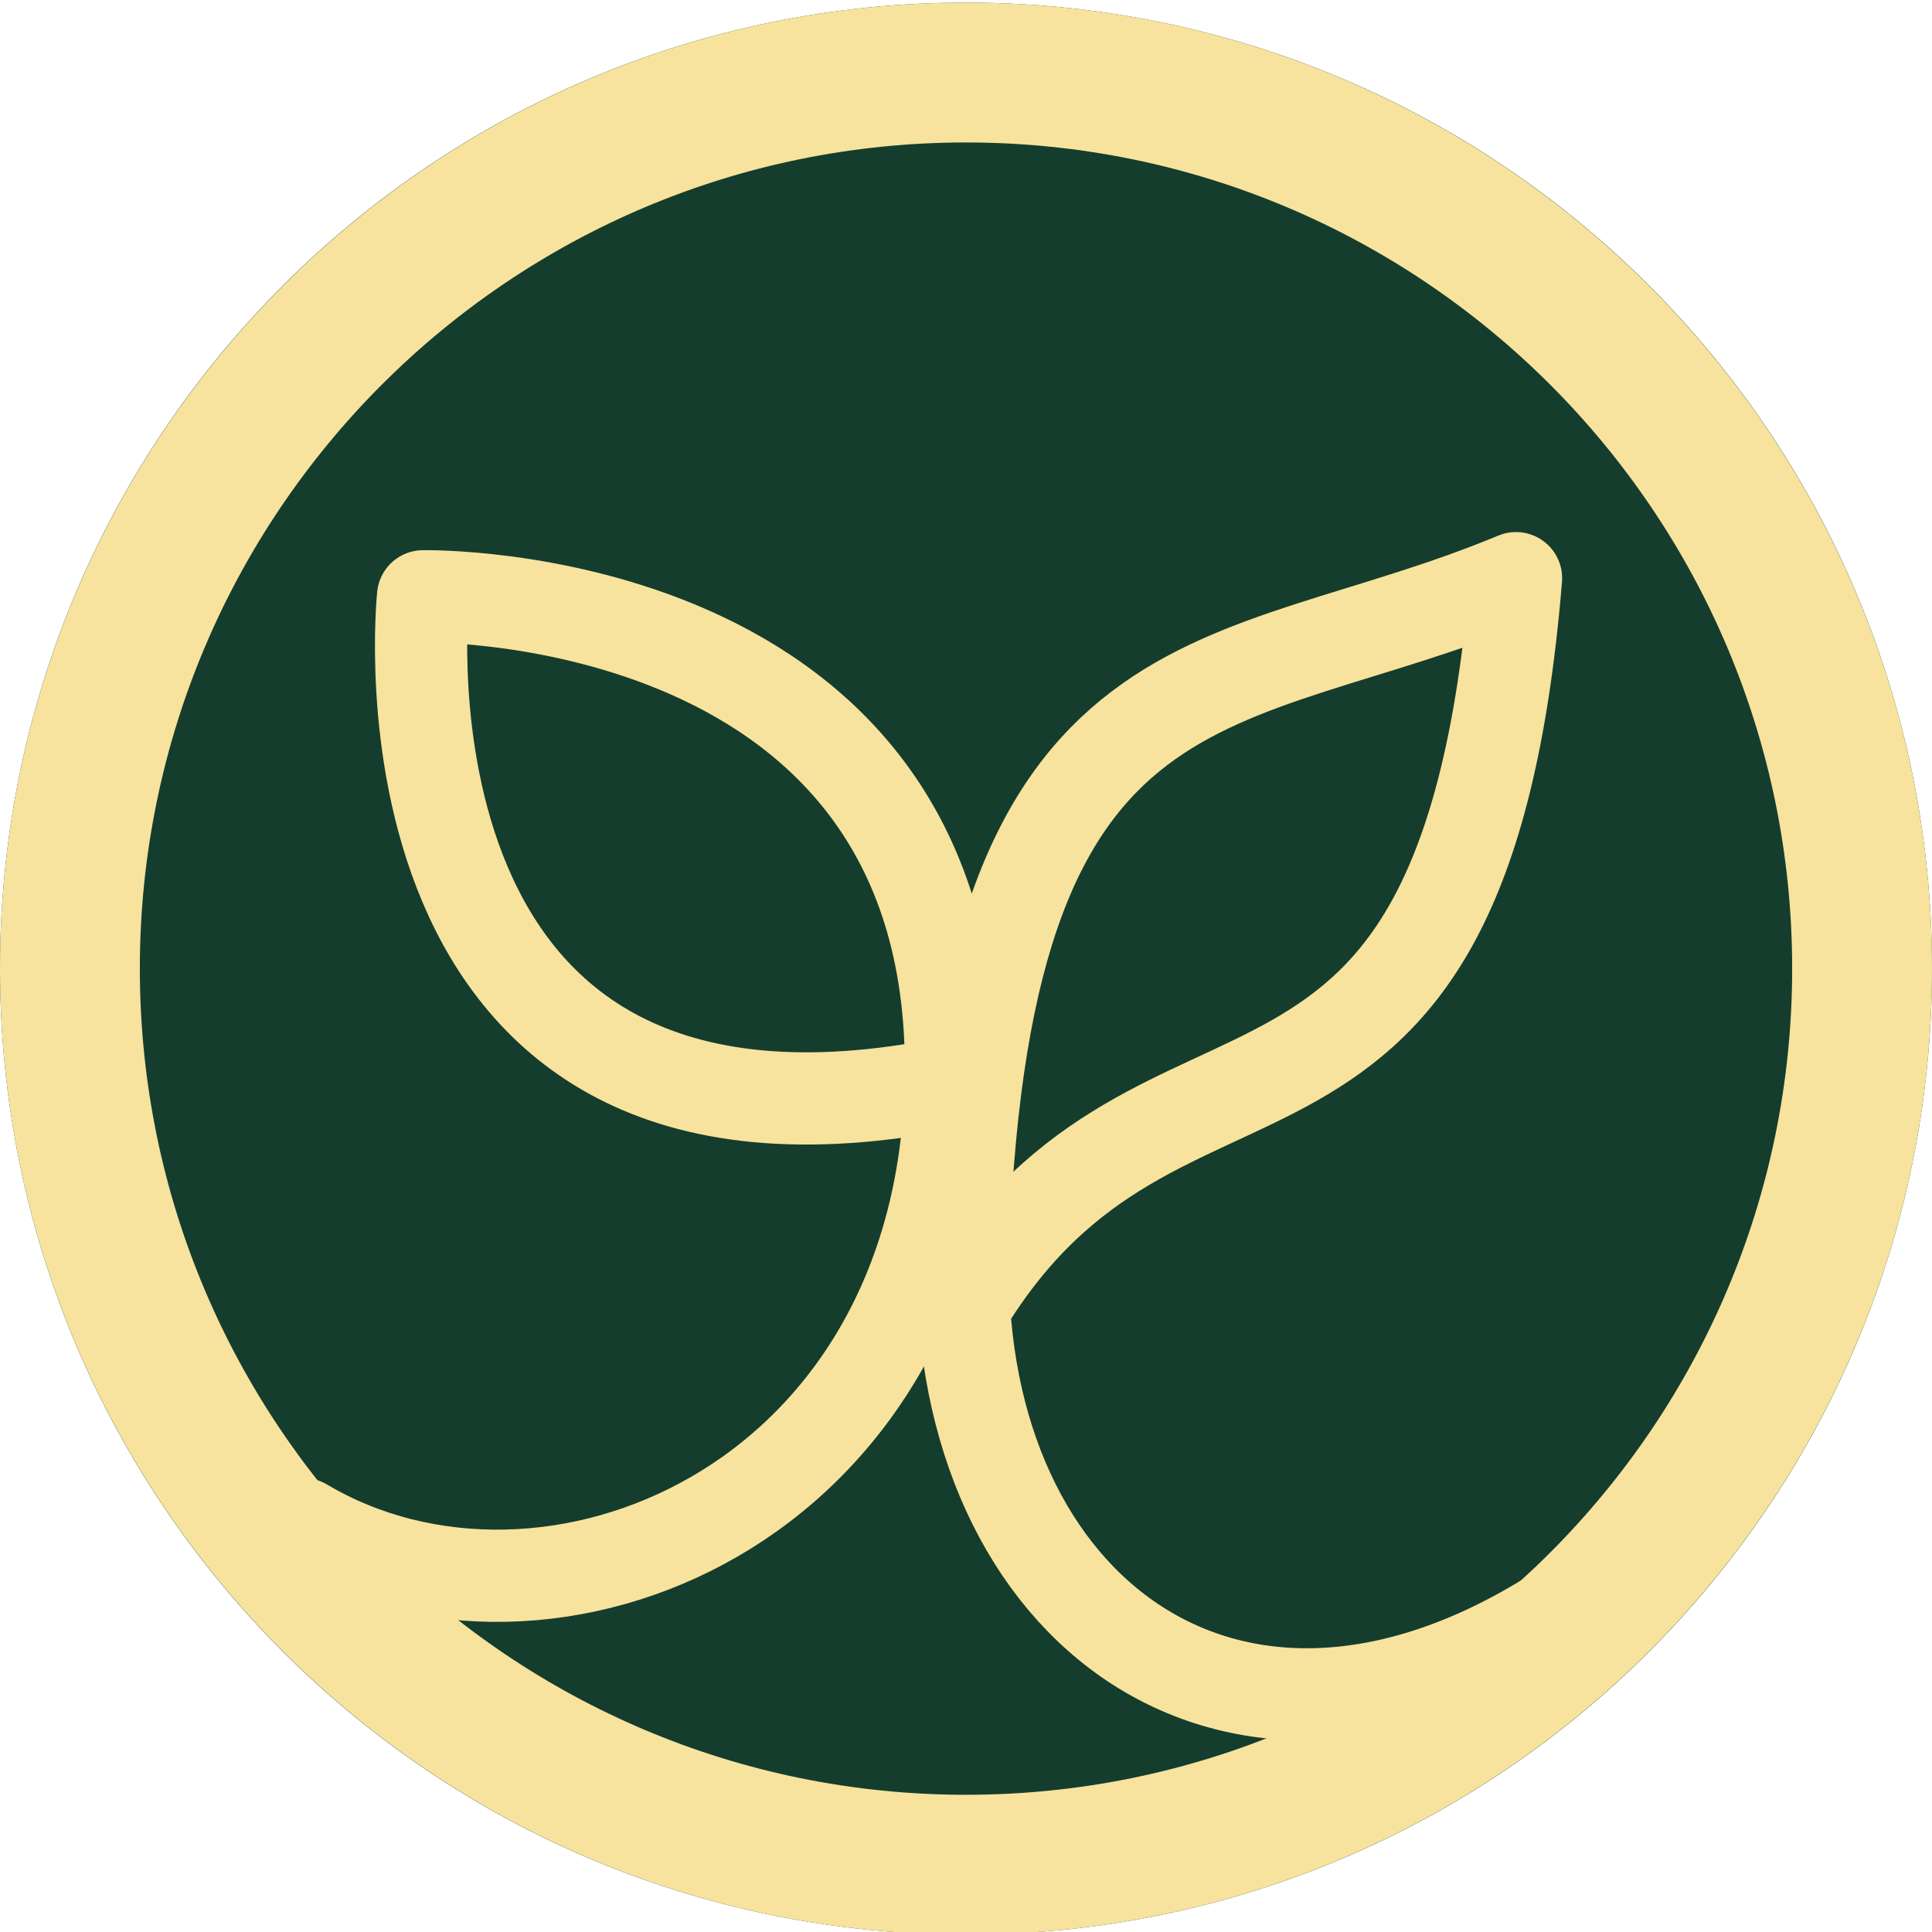
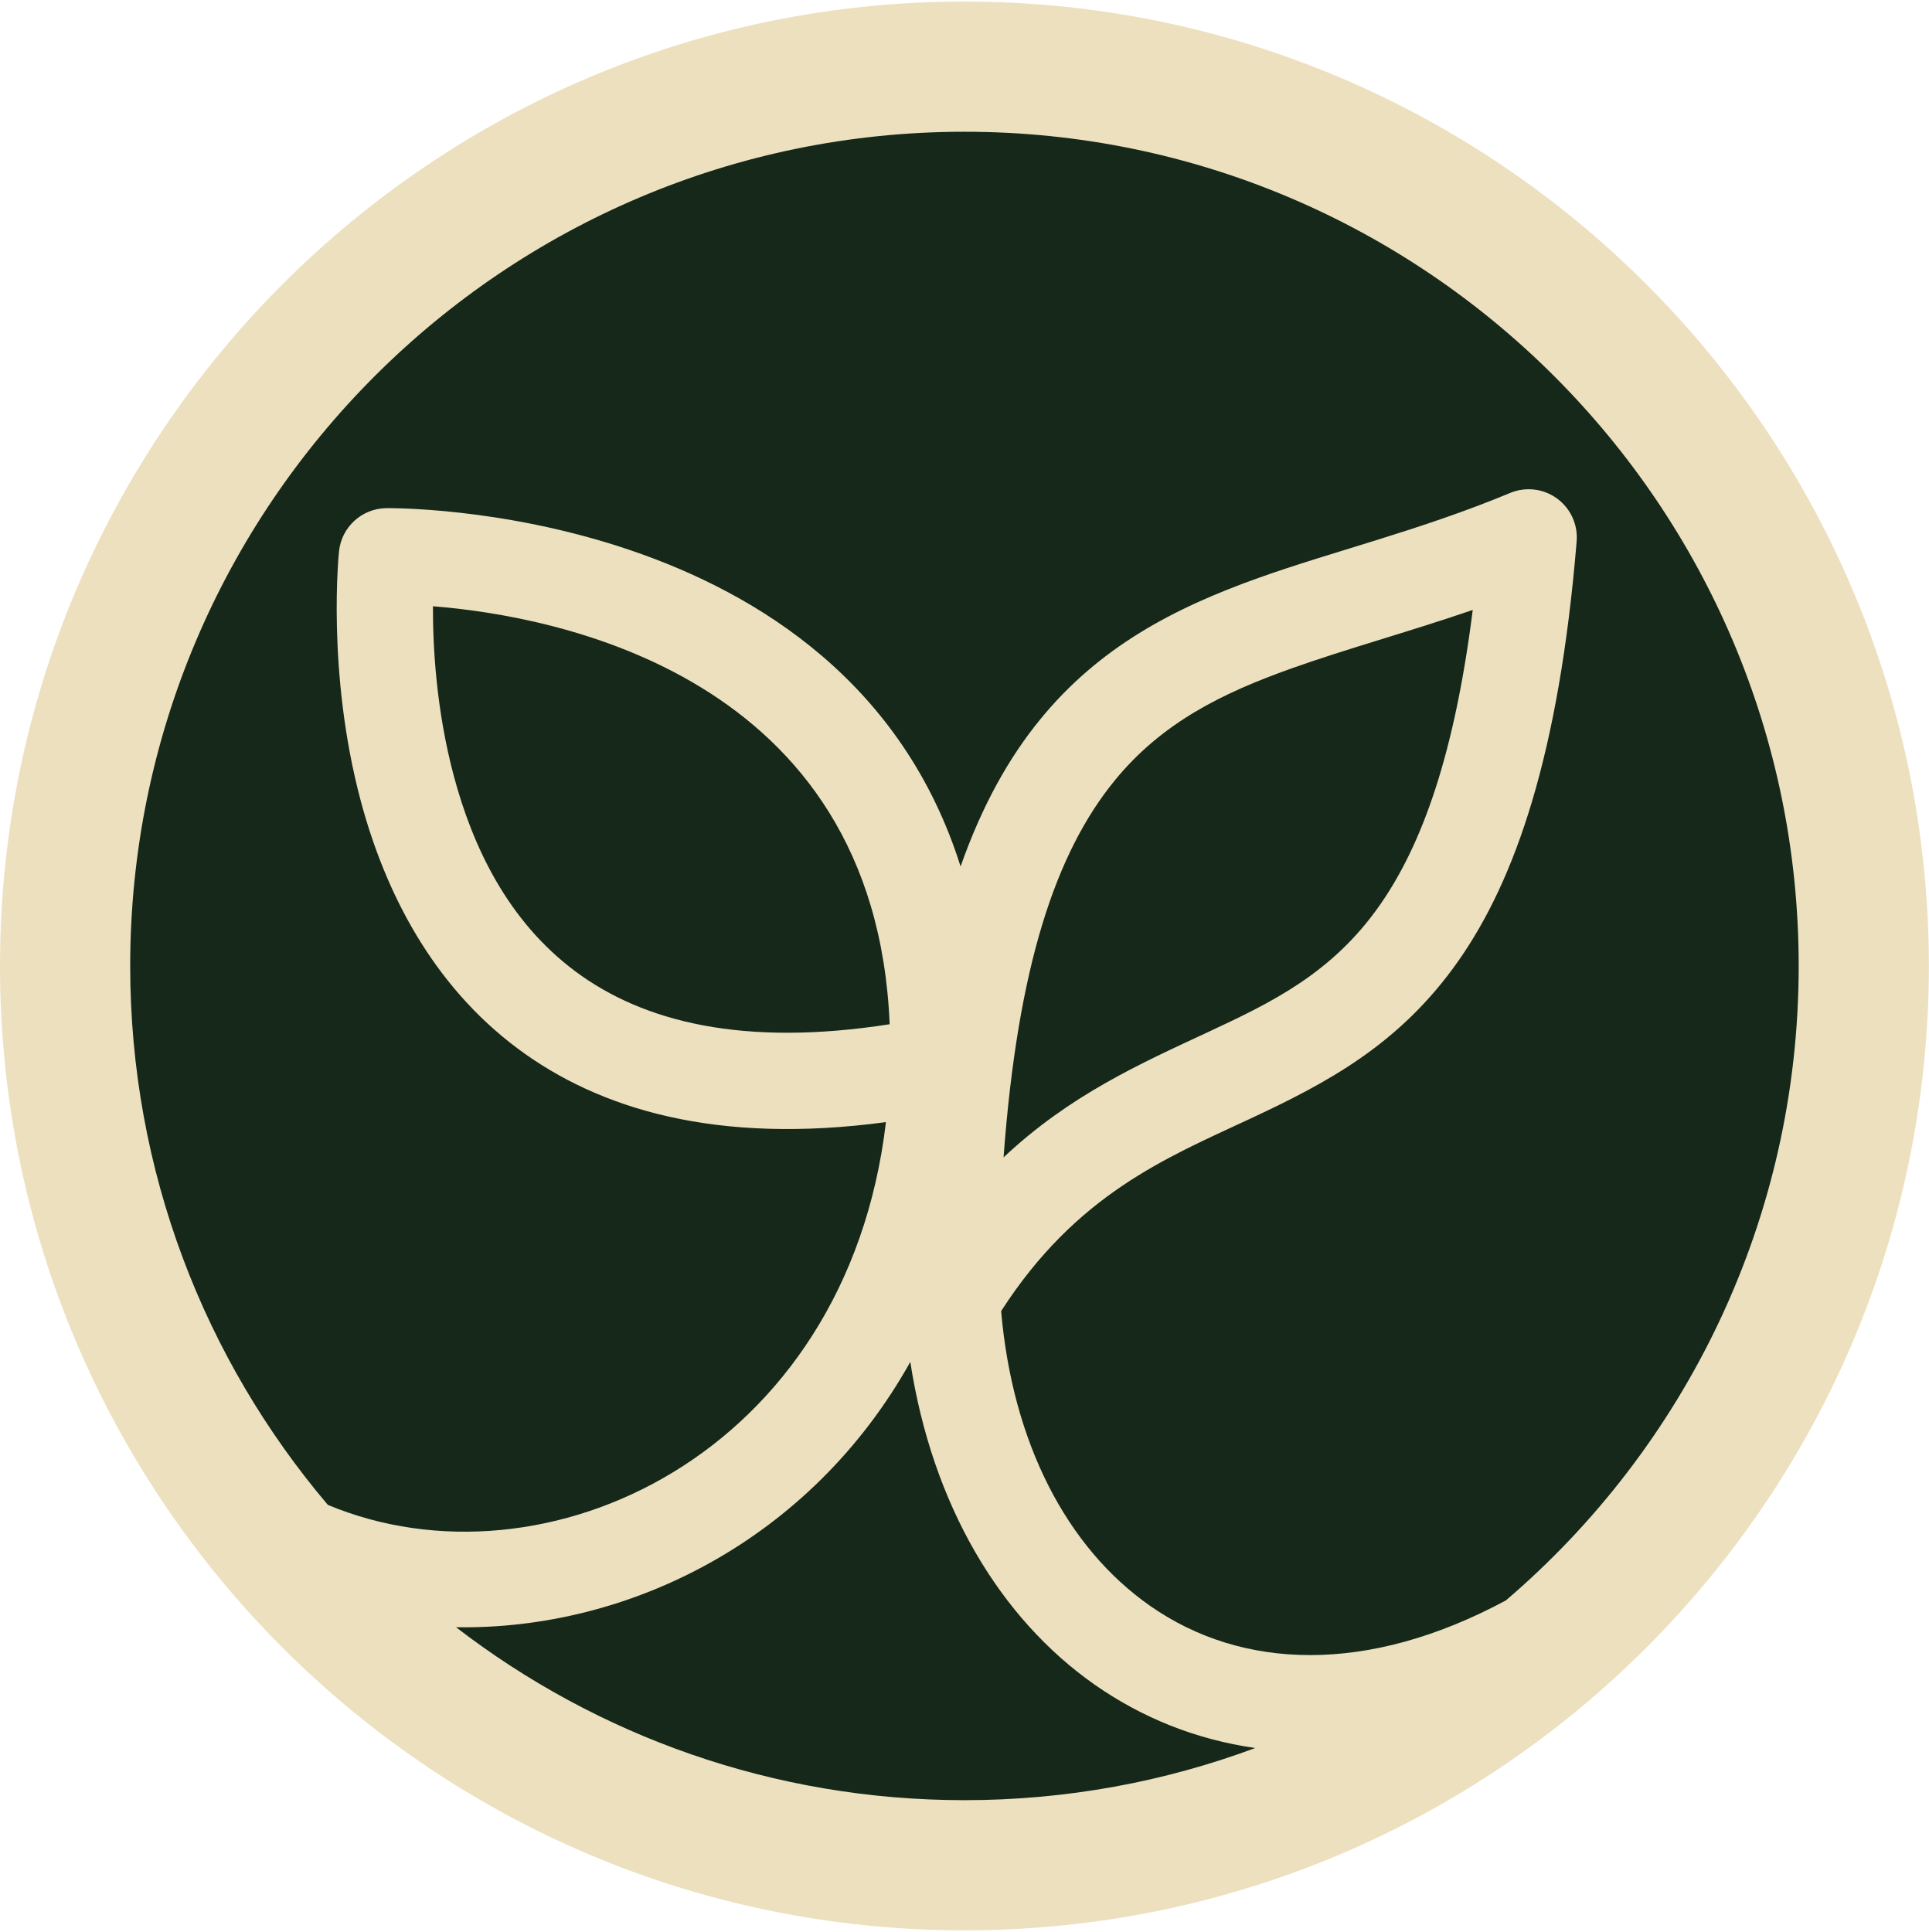
- <svg xmlns="http://www.w3.org/2000/svg" width="100%" height="100%" viewBox="0 0 600 600" version="1.1" xml:space="preserve" style="fill-rule:evenodd;clip-rule:evenodd;stroke-linecap:round;stroke-linejoin:round;stroke-miterlimit:1.5;">
-   <g transform="matrix(1,0,0,1,-2676,-262)">
-     <g id="logo-mark-dark" transform="matrix(1,0,0,1,0,-0.812513)">
+ <svg xmlns="http://www.w3.org/2000/svg" width="100%" height="100%" viewBox="0 0 600 601" version="1.1" xml:space="preserve" style="fill-rule:evenodd;clip-rule:evenodd;stroke-linejoin:round;stroke-miterlimit:2;">
+   <g transform="matrix(1,0,0,1,-650,-1839)">
+     <g id="logo-mark-dark" transform="matrix(1,0,0,1,-2026,1576.674)">
      <rect x="2676" y="262.813" width="600" height="600" style="fill:none;" />
      <clipPath id="_clip1">
        <rect x="2676" y="262.813" width="600" height="600" />
      </clipPath>
      <g clip-path="url(#_clip1)">
-         <g transform="matrix(4.800874,0,0,4.800874,4704.37,-632.1881)">
-           <g transform="matrix(1.086648,0,0,1.086648,180.5206,-117.3281)">
-             <circle cx="-497.431" cy="337.193" r="57.506" style="fill:rgb(21,61,46);" />
-             <path d="M-497.431,279.687C-465.692,279.687 -439.925,305.455 -439.925,337.193C-439.925,368.932 -465.692,394.699 -497.431,394.699C-529.169,394.699 -554.937,368.932 -554.937,337.193C-554.937,305.455 -529.169,279.687 -497.431,279.687ZM-497.431,288.012C-524.575,288.012 -546.612,310.049 -546.612,337.193C-546.612,364.337 -524.575,386.375 -497.431,386.375C-470.287,386.375 -448.249,364.337 -448.249,337.193C-448.249,310.049 -470.287,288.012 -497.431,288.012Z" style="fill:rgb(247,227,157);" />
-           </g>
-           <g transform="matrix(1.212668,0,0,1.212668,-171.5425,-67.04512)">
-             <path d="M-190.767,290.318C-177.789,298.027 -156.741,289.381 -156.229,266.774C-155.629,240.249 -184.378,240.827 -184.378,240.827C-184.378,240.827 -187.784,273.179 -156.229,266.774" style="fill:none;stroke:rgb(247,227,157);stroke-width:4.92px;" />
-           </g>
-           <g transform="matrix(1,0,0,1,-204.7655,-4.770632)">
-             <path d="M-117.811,295.991C-138.796,308.743 -156.288,294.617 -155.422,271.616C-153.944,232.343 -138.448,236.416 -119.668,228.598C-123.094,270.216 -142.479,254.391 -155.392,275.779" style="fill:none;stroke:rgb(247,227,157);stroke-width:5.97px;" />
-           </g>
+         <g transform="matrix(4.864768,0,0,4.864768,5395.885,-1077.555)">
+           <circle cx="-497.431" cy="337.193" r="57.506" style="fill:rgb(21,40,26);" />
+         </g>
+         <g transform="matrix(4.864768,0,0,4.864768,5395.885,-1077.555)">
+           <path d="M-497.431,275.525C-463.395,275.525 -435.763,303.158 -435.763,337.193C-435.763,371.229 -463.395,398.861 -497.431,398.861C-531.466,398.861 -559.099,371.229 -559.099,337.193C-559.099,303.158 -531.466,275.525 -497.431,275.525ZM-502.212,340.92C-503.135,318.52 -523.707,314.8 -531.415,314.193C-531.424,316.784 -531.207,320.826 -530.08,325.046C-528.876,329.556 -526.634,334.318 -522.309,337.539C-517.939,340.793 -511.529,342.377 -502.212,340.92ZM-462.81,377.764C-451.354,367.977 -444.087,353.427 -444.087,337.193C-444.087,307.752 -467.989,283.85 -497.431,283.85C-526.872,283.85 -550.774,307.752 -550.774,337.193C-550.774,350.325 -546.019,362.356 -538.137,371.654C-524.305,377.433 -504.957,368.45 -502.45,347.179C-513.311,348.638 -520.802,346.342 -525.989,342.48C-531.503,338.373 -534.496,332.386 -536.032,326.636C-538.241,318.362 -537.421,310.677 -537.421,310.677C-537.259,309.133 -535.972,307.951 -534.42,307.92C-534.42,307.92 -505.046,307.43 -497.678,330.831C-496.29,326.893 -494.567,323.852 -492.59,321.432C-488.816,316.812 -484.077,314.324 -478.628,312.38C-473.766,310.644 -468.302,309.346 -462.538,306.947C-461.546,306.534 -460.411,306.668 -459.542,307.3C-458.673,307.933 -458.196,308.972 -458.285,310.043C-459.411,323.725 -462.23,331.708 -465.84,336.86C-469.599,342.223 -474.253,344.674 -479.216,346.988C-484.54,349.471 -490.274,351.793 -495.084,359.263C-494.361,367.641 -490.917,374.368 -485.553,378.116C-479.686,382.215 -471.648,382.518 -462.81,377.764ZM-500.892,362.513C-507.25,373.889 -518.871,379.665 -529.939,379.478C-520.936,386.412 -509.662,390.537 -497.431,390.537C-490.892,390.537 -484.626,389.358 -478.834,387.201C-482.623,386.665 -486.078,385.264 -489.082,383.166C-495.161,378.918 -499.484,371.66 -500.892,362.513ZM-494.929,349.434C-490.684,345.438 -486.164,343.431 -481.819,341.405C-477.797,339.529 -473.931,337.67 -470.885,333.324C-468.147,329.417 -466.089,323.625 -464.929,314.428C-469.049,315.844 -472.963,316.899 -476.558,318.182C-480.925,319.741 -484.794,321.626 -487.819,325.33C-491.596,329.953 -494.028,337.213 -494.929,349.434Z" style="fill:rgb(237,224,191);" />
        </g>
      </g>
    </g>
  </g>
</svg>
